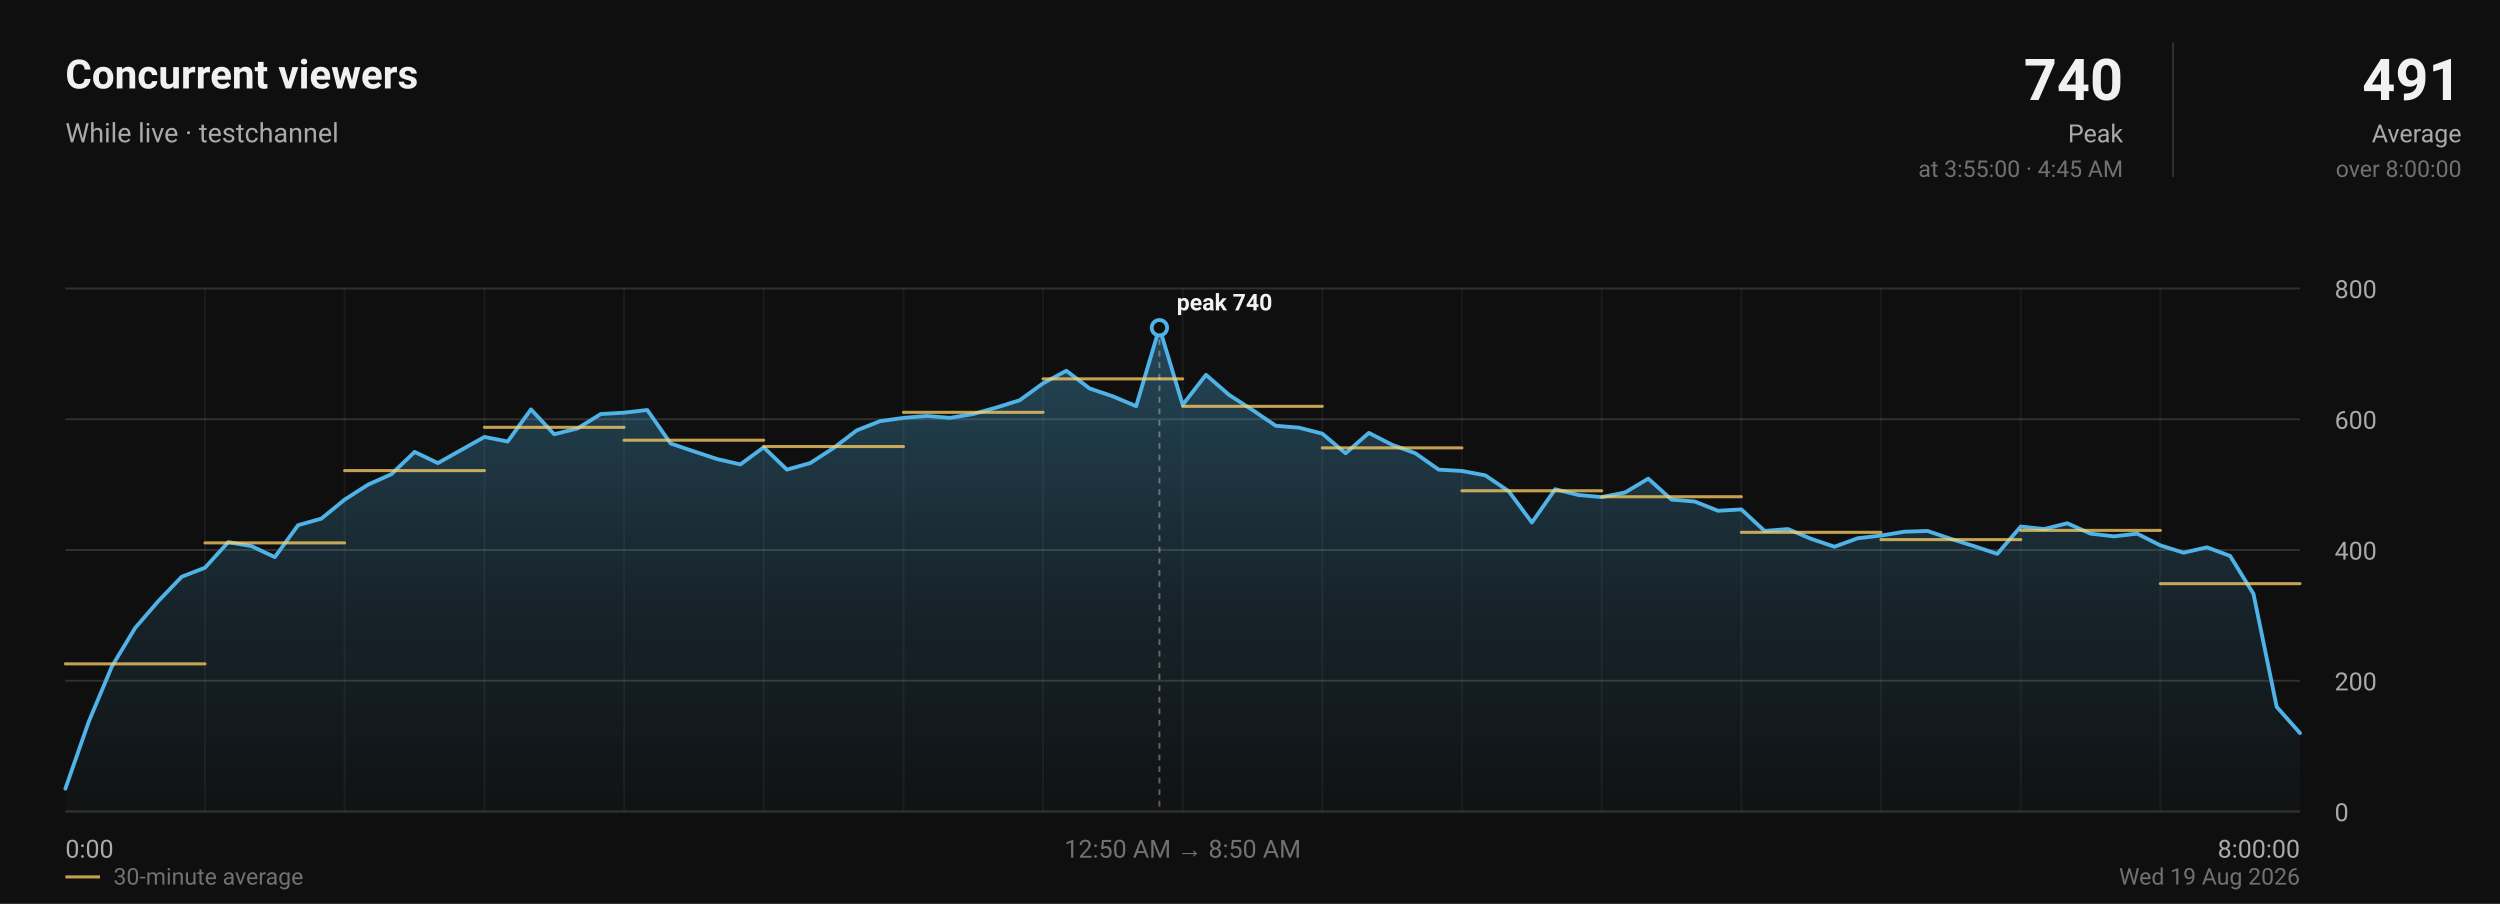
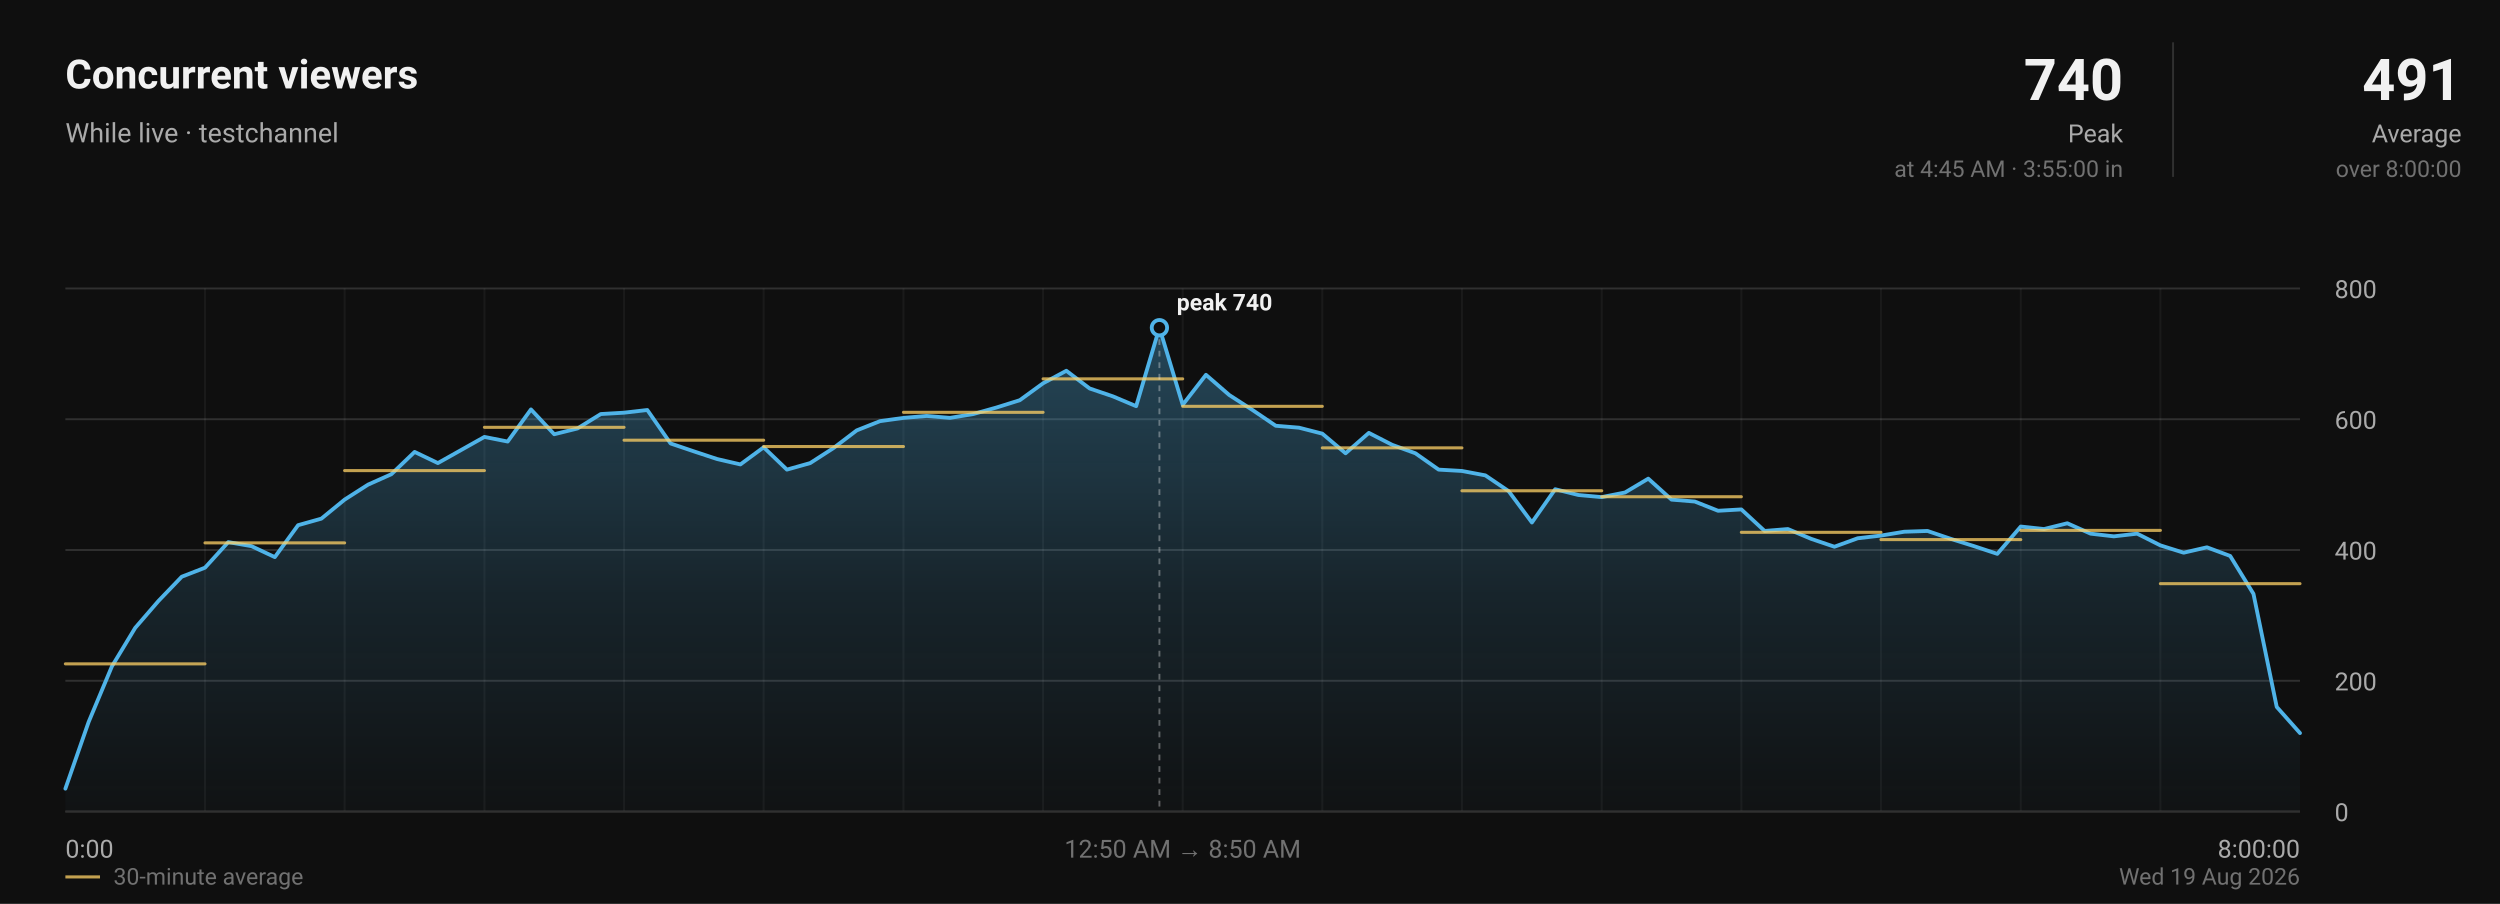
<svg xmlns="http://www.w3.org/2000/svg" width="1300" height="470" viewBox="0 0 1300 470" font-family="Roboto, -apple-system, BlinkMacSystemFont, &quot;Helvetica Neue&quot;, Arial, sans-serif">
  <defs>
    <linearGradient id="fade" x1="0" y1="0" x2="0" y2="1">
      <stop offset="0%" stop-color="#4fb3e8" stop-opacity="0.34" />
      <stop offset="55%" stop-color="#4fb3e8" stop-opacity="0.13" />
      <stop offset="100%" stop-color="#4fb3e8" stop-opacity="0.02" />
    </linearGradient>
  </defs>
  <rect width="1300" height="470" fill="#0f0f0f" />
  <text x="34.0" y="46.0" font-size="21" fill="#f1f1f1" font-weight="700" text-anchor="start">Concurrent viewers</text>
  <text x="34.0" y="74.0" font-size="14" fill="#aaaaaa" font-weight="normal" text-anchor="start">While live · testchannel</text>
  <line x1="1130.0" y1="22" x2="1130.0" y2="92" stroke="#303030" stroke-width="1" />
  <text x="1104.0" y="52.0" font-size="30" fill="#f1f1f1" font-weight="700" text-anchor="end">740</text>
  <text x="1104.0" y="74.0" font-size="13" fill="#aaaaaa" font-weight="normal" text-anchor="end">Peak</text>
-   <text x="1104.0" y="92.0" font-size="12" fill="#717171" font-weight="normal" text-anchor="end">at 3:55:00  ·  4:45 AM</text>
+   <text x="1104.0" y="92.0" font-size="12" fill="#717171" font-weight="normal" text-anchor="end">at 4:45 AM  ·  3:55:00 in</text>
  <text x="1280.0" y="52.0" font-size="30" fill="#f1f1f1" font-weight="700" text-anchor="end">491</text>
  <text x="1280.0" y="74.0" font-size="13" fill="#aaaaaa" font-weight="normal" text-anchor="end">Average</text>
  <text x="1280.0" y="92.0" font-size="12" fill="#717171" font-weight="normal" text-anchor="end">over 8:00:00</text>
  <line x1="34.0" y1="422.0" x2="1196.0" y2="422.0" stroke="#303030" stroke-width="1" />
  <text x="1214.0" y="427.0" font-size="13" fill="#aaaaaa" font-weight="normal" text-anchor="start">0</text>
  <line x1="34.0" y1="354.0" x2="1196.0" y2="354.0" stroke="#303030" stroke-width="1" />
  <text x="1214.0" y="359.0" font-size="13" fill="#aaaaaa" font-weight="normal" text-anchor="start">200</text>
  <line x1="34.0" y1="286.0" x2="1196.0" y2="286.0" stroke="#303030" stroke-width="1" />
  <text x="1214.0" y="291.0" font-size="13" fill="#aaaaaa" font-weight="normal" text-anchor="start">400</text>
  <line x1="34.0" y1="218.0" x2="1196.0" y2="218.0" stroke="#303030" stroke-width="1" />
  <text x="1214.0" y="223.0" font-size="13" fill="#aaaaaa" font-weight="normal" text-anchor="start">600</text>
  <line x1="34.0" y1="150.0" x2="1196.0" y2="150.0" stroke="#303030" stroke-width="1" />
  <text x="1214.0" y="155.0" font-size="13" fill="#aaaaaa" font-weight="normal" text-anchor="start">800</text>
  <line x1="106.6" y1="150.0" x2="106.6" y2="422.0" stroke="#ffffff" stroke-width="1" opacity="0.05" />
  <line x1="179.2" y1="150.0" x2="179.2" y2="422.0" stroke="#ffffff" stroke-width="1" opacity="0.05" />
  <line x1="251.9" y1="150.0" x2="251.9" y2="422.0" stroke="#ffffff" stroke-width="1" opacity="0.05" />
  <line x1="324.5" y1="150.0" x2="324.5" y2="422.0" stroke="#ffffff" stroke-width="1" opacity="0.05" />
  <line x1="397.1" y1="150.0" x2="397.1" y2="422.0" stroke="#ffffff" stroke-width="1" opacity="0.05" />
  <line x1="469.8" y1="150.0" x2="469.8" y2="422.0" stroke="#ffffff" stroke-width="1" opacity="0.05" />
  <line x1="542.4" y1="150.0" x2="542.4" y2="422.0" stroke="#ffffff" stroke-width="1" opacity="0.05" />
  <line x1="615.0" y1="150.0" x2="615.0" y2="422.0" stroke="#ffffff" stroke-width="1" opacity="0.05" />
  <line x1="687.6" y1="150.0" x2="687.6" y2="422.0" stroke="#ffffff" stroke-width="1" opacity="0.05" />
  <line x1="760.2" y1="150.0" x2="760.2" y2="422.0" stroke="#ffffff" stroke-width="1" opacity="0.05" />
  <line x1="832.9" y1="150.0" x2="832.9" y2="422.0" stroke="#ffffff" stroke-width="1" opacity="0.05" />
  <line x1="905.5" y1="150.0" x2="905.5" y2="422.0" stroke="#ffffff" stroke-width="1" opacity="0.05" />
  <line x1="978.1" y1="150.0" x2="978.1" y2="422.0" stroke="#ffffff" stroke-width="1" opacity="0.05" />
  <line x1="1050.8" y1="150.0" x2="1050.8" y2="422.0" stroke="#ffffff" stroke-width="1" opacity="0.05" />
  <line x1="1123.4" y1="150.0" x2="1123.4" y2="422.0" stroke="#ffffff" stroke-width="1" opacity="0.05" />
  <path d="M 34.0,422.0 L 34.0,410.1 L 46.1,375.4 L 58.2,346.5 L 70.3,326.5 L 82.4,312.5 L 94.5,299.9 L 106.6,295.2 L 118.7,281.9 L 130.8,284.0 L 142.9,289.7 L 155.0,273.1 L 167.1,269.7 L 179.2,259.8 L 191.4,252.0 L 203.5,246.6 L 215.6,235.0 L 227.7,240.8 L 239.8,234.0 L 251.9,227.2 L 264.0,229.6 L 276.1,212.9 L 288.2,225.8 L 300.3,222.8 L 312.4,215.3 L 324.5,214.6 L 336.6,213.2 L 348.7,230.6 L 360.8,234.7 L 372.9,238.7 L 385.0,241.5 L 397.1,232.6 L 409.2,244.2 L 421.3,240.8 L 433.4,233.0 L 445.5,223.8 L 457.6,219.0 L 469.8,217.3 L 481.9,216.3 L 494.0,217.3 L 506.1,215.3 L 518.2,211.9 L 530.3,208.1 L 542.4,199.3 L 554.5,192.8 L 566.6,202.0 L 578.7,206.1 L 590.8,211.2 L 602.9,170.4 L 615.0,210.5 L 627.1,194.9 L 639.2,205.4 L 651.3,213.2 L 663.4,221.4 L 675.5,222.4 L 687.6,225.5 L 699.7,235.7 L 711.8,225.1 L 723.9,231.3 L 736.0,235.7 L 748.1,244.2 L 760.2,244.9 L 772.4,247.2 L 784.5,255.4 L 796.6,271.7 L 808.7,254.4 L 820.8,257.4 L 832.9,258.5 L 845.0,256.1 L 857.1,248.9 L 869.2,259.8 L 881.3,260.8 L 893.4,265.6 L 905.5,264.9 L 917.6,276.1 L 929.7,275.1 L 941.8,280.2 L 953.9,284.3 L 966.0,279.9 L 978.1,278.5 L 990.2,276.5 L 1002.3,276.1 L 1014.4,280.2 L 1026.5,284.0 L 1038.6,288.0 L 1050.8,273.8 L 1062.9,275.1 L 1075.0,272.1 L 1087.1,277.5 L 1099.2,278.9 L 1111.3,277.5 L 1123.4,283.6 L 1135.5,287.4 L 1147.6,284.6 L 1159.7,289.1 L 1171.8,308.8 L 1183.9,367.6 L 1196.0,381.2 L 1196.0,422.0 Z" fill="url(#fade)" />
  <polyline points="34.0,410.1 46.1,375.4 58.2,346.5 70.3,326.5 82.4,312.5 94.5,299.9 106.6,295.2 118.7,281.9 130.8,284.0 142.9,289.7 155.0,273.1 167.1,269.7 179.2,259.8 191.4,252.0 203.5,246.6 215.6,235.0 227.7,240.8 239.8,234.0 251.9,227.2 264.0,229.6 276.1,212.9 288.2,225.8 300.3,222.8 312.4,215.3 324.5,214.6 336.6,213.2 348.7,230.6 360.8,234.7 372.9,238.7 385.0,241.5 397.1,232.6 409.2,244.2 421.3,240.8 433.4,233.0 445.5,223.8 457.6,219.0 469.8,217.3 481.9,216.3 494.0,217.3 506.1,215.3 518.2,211.9 530.3,208.1 542.4,199.3 554.5,192.8 566.6,202.0 578.7,206.1 590.8,211.2 602.9,170.4 615.0,210.5 627.1,194.9 639.2,205.4 651.3,213.2 663.4,221.4 675.5,222.4 687.6,225.5 699.7,235.7 711.8,225.1 723.9,231.3 736.0,235.7 748.1,244.2 760.2,244.9 772.4,247.2 784.5,255.4 796.6,271.7 808.7,254.4 820.8,257.4 832.9,258.5 845.0,256.1 857.1,248.9 869.2,259.8 881.3,260.8 893.4,265.6 905.5,264.9 917.6,276.1 929.7,275.1 941.8,280.2 953.9,284.3 966.0,279.9 978.1,278.5 990.2,276.5 1002.3,276.1 1014.4,280.2 1026.5,284.0 1038.6,288.0 1050.8,273.8 1062.9,275.1 1075.0,272.1 1087.1,277.5 1099.2,278.9 1111.3,277.5 1123.4,283.6 1135.5,287.4 1147.6,284.6 1159.7,289.1 1171.8,308.8 1183.9,367.6 1196.0,381.2" fill="none" stroke="#4fb3e8" stroke-width="2" stroke-linejoin="round" stroke-linecap="round" />
  <line x1="34.0" y1="345.2" x2="106.6" y2="345.2" stroke="#ffd166" stroke-width="1.6" opacity="0.75" stroke-linecap="round" />
  <line x1="106.6" y1="282.3" x2="179.2" y2="282.3" stroke="#ffd166" stroke-width="1.6" opacity="0.75" stroke-linecap="round" />
  <line x1="179.2" y1="244.7" x2="251.9" y2="244.7" stroke="#ffd166" stroke-width="1.6" opacity="0.75" stroke-linecap="round" />
  <line x1="251.9" y1="222.2" x2="324.5" y2="222.2" stroke="#ffd166" stroke-width="1.6" opacity="0.75" stroke-linecap="round" />
  <line x1="324.5" y1="228.9" x2="397.1" y2="228.9" stroke="#ffd166" stroke-width="1.6" opacity="0.75" stroke-linecap="round" />
  <line x1="397.1" y1="232.2" x2="469.8" y2="232.2" stroke="#ffd166" stroke-width="1.6" opacity="0.75" stroke-linecap="round" />
  <line x1="469.8" y1="214.4" x2="542.4" y2="214.4" stroke="#ffd166" stroke-width="1.6" opacity="0.75" stroke-linecap="round" />
  <line x1="542.4" y1="197.0" x2="615.0" y2="197.0" stroke="#ffd166" stroke-width="1.6" opacity="0.75" stroke-linecap="round" />
  <line x1="615.0" y1="211.3" x2="687.6" y2="211.3" stroke="#ffd166" stroke-width="1.6" opacity="0.75" stroke-linecap="round" />
  <line x1="687.6" y1="232.9" x2="760.2" y2="232.9" stroke="#ffd166" stroke-width="1.6" opacity="0.75" stroke-linecap="round" />
  <line x1="760.2" y1="255.2" x2="832.9" y2="255.2" stroke="#ffd166" stroke-width="1.6" opacity="0.75" stroke-linecap="round" />
  <line x1="832.9" y1="258.3" x2="905.5" y2="258.3" stroke="#ffd166" stroke-width="1.6" opacity="0.75" stroke-linecap="round" />
  <line x1="905.5" y1="276.8" x2="978.1" y2="276.8" stroke="#ffd166" stroke-width="1.6" opacity="0.75" stroke-linecap="round" />
  <line x1="978.1" y1="280.6" x2="1050.8" y2="280.6" stroke="#ffd166" stroke-width="1.6" opacity="0.75" stroke-linecap="round" />
  <line x1="1050.8" y1="275.8" x2="1123.4" y2="275.8" stroke="#ffd166" stroke-width="1.6" opacity="0.75" stroke-linecap="round" />
  <line x1="1123.4" y1="303.5" x2="1196.0" y2="303.5" stroke="#ffd166" stroke-width="1.6" opacity="0.75" stroke-linecap="round" />
  <line x1="602.9" y1="170.4" x2="602.9" y2="422.0" stroke="#f1f1f1" stroke-width="1" opacity="0.35" stroke-dasharray="3 3" />
  <circle cx="602.9" cy="170.4" r="4" fill="#0f0f0f" stroke="#4fb3e8" stroke-width="2" />
  <text x="611.9" y="161.4" font-size="12" fill="#f1f1f1" font-weight="700" text-anchor="start">peak 740</text>
  <line x1="34.0" y1="422.0" x2="1196.0" y2="422.0" stroke="#303030" stroke-width="1" />
  <text x="34.0" y="446.0" font-size="13" fill="#aaaaaa" font-weight="normal" text-anchor="start">0:00</text>
  <text x="1196.0" y="446.0" font-size="13" fill="#aaaaaa" font-weight="normal" text-anchor="end">8:00:00</text>
  <text x="615.0" y="446.0" font-size="13" fill="#717171" font-weight="normal" text-anchor="middle">12:50 AM → 8:50 AM</text>
  <line x1="34.0" y1="456.0" x2="52.0" y2="456.0" stroke="#ffd166" stroke-width="1.6" opacity="0.75" />
  <text x="59.0" y="460.0" font-size="12" fill="#717171" font-weight="normal" text-anchor="start">30-minute average</text>
  <text x="1196.0" y="460.0" font-size="12" fill="#717171" font-weight="normal" text-anchor="end">Wed 19 Aug 2026</text>
</svg>
